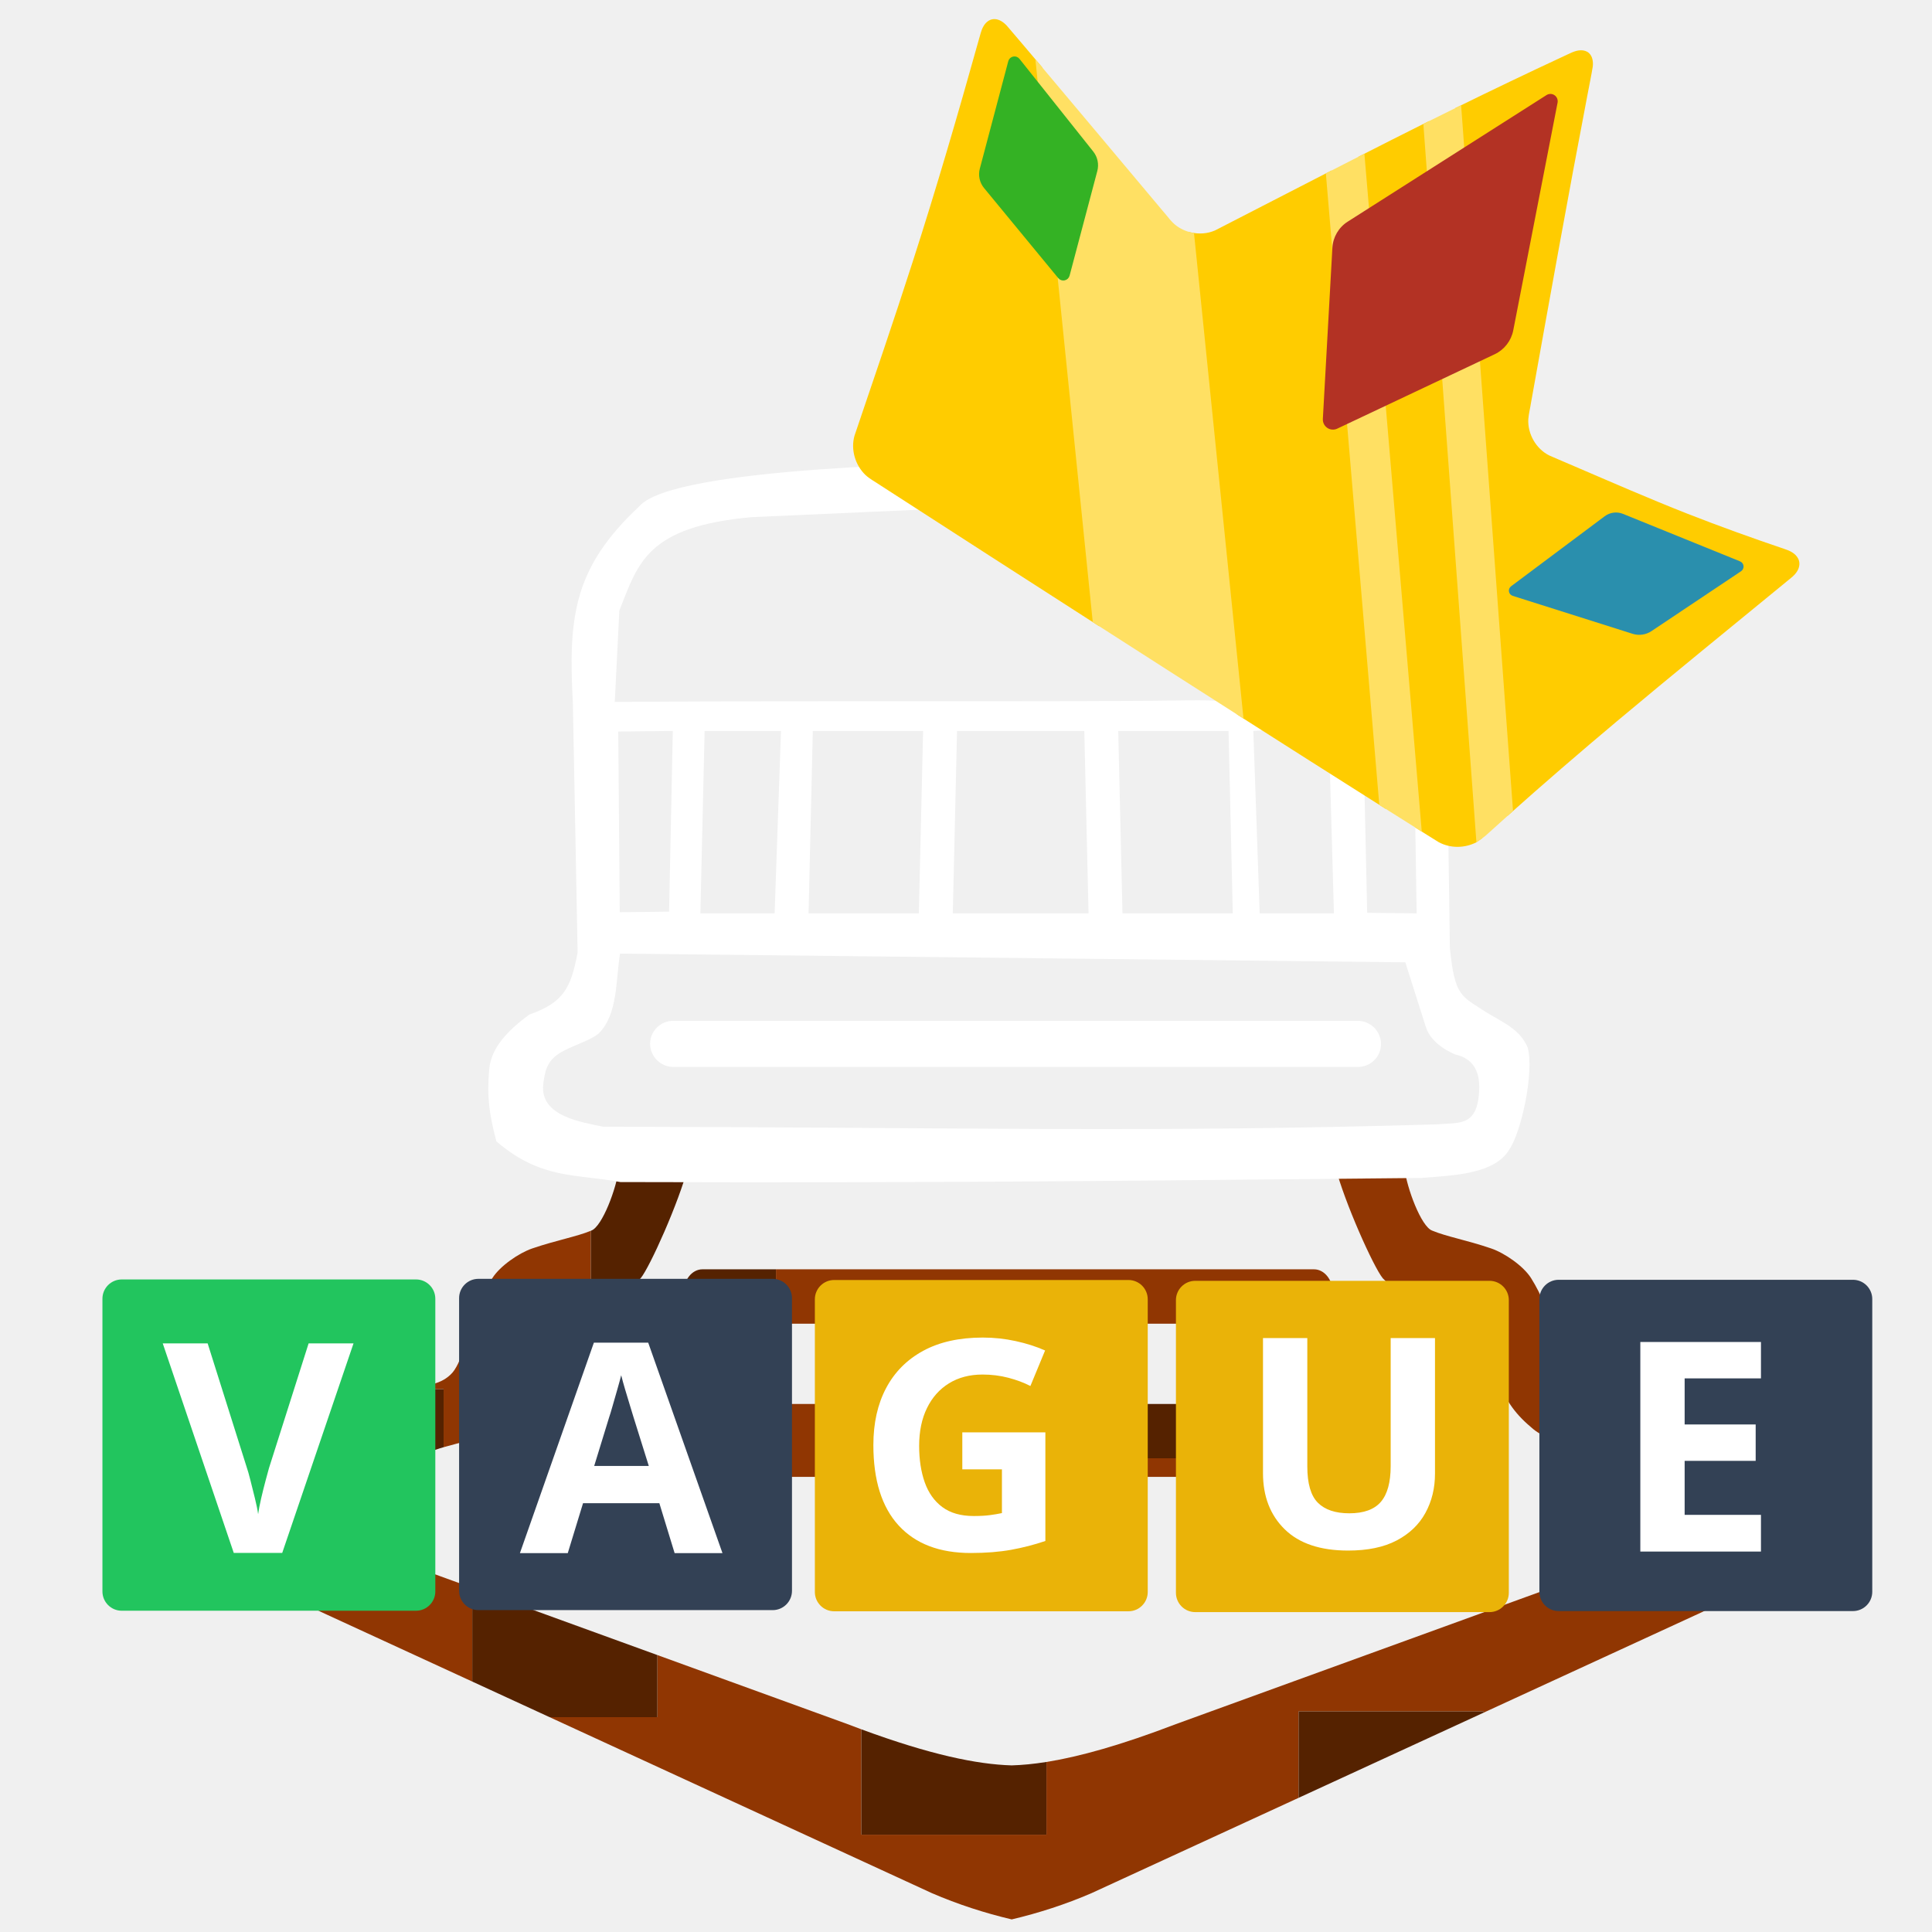
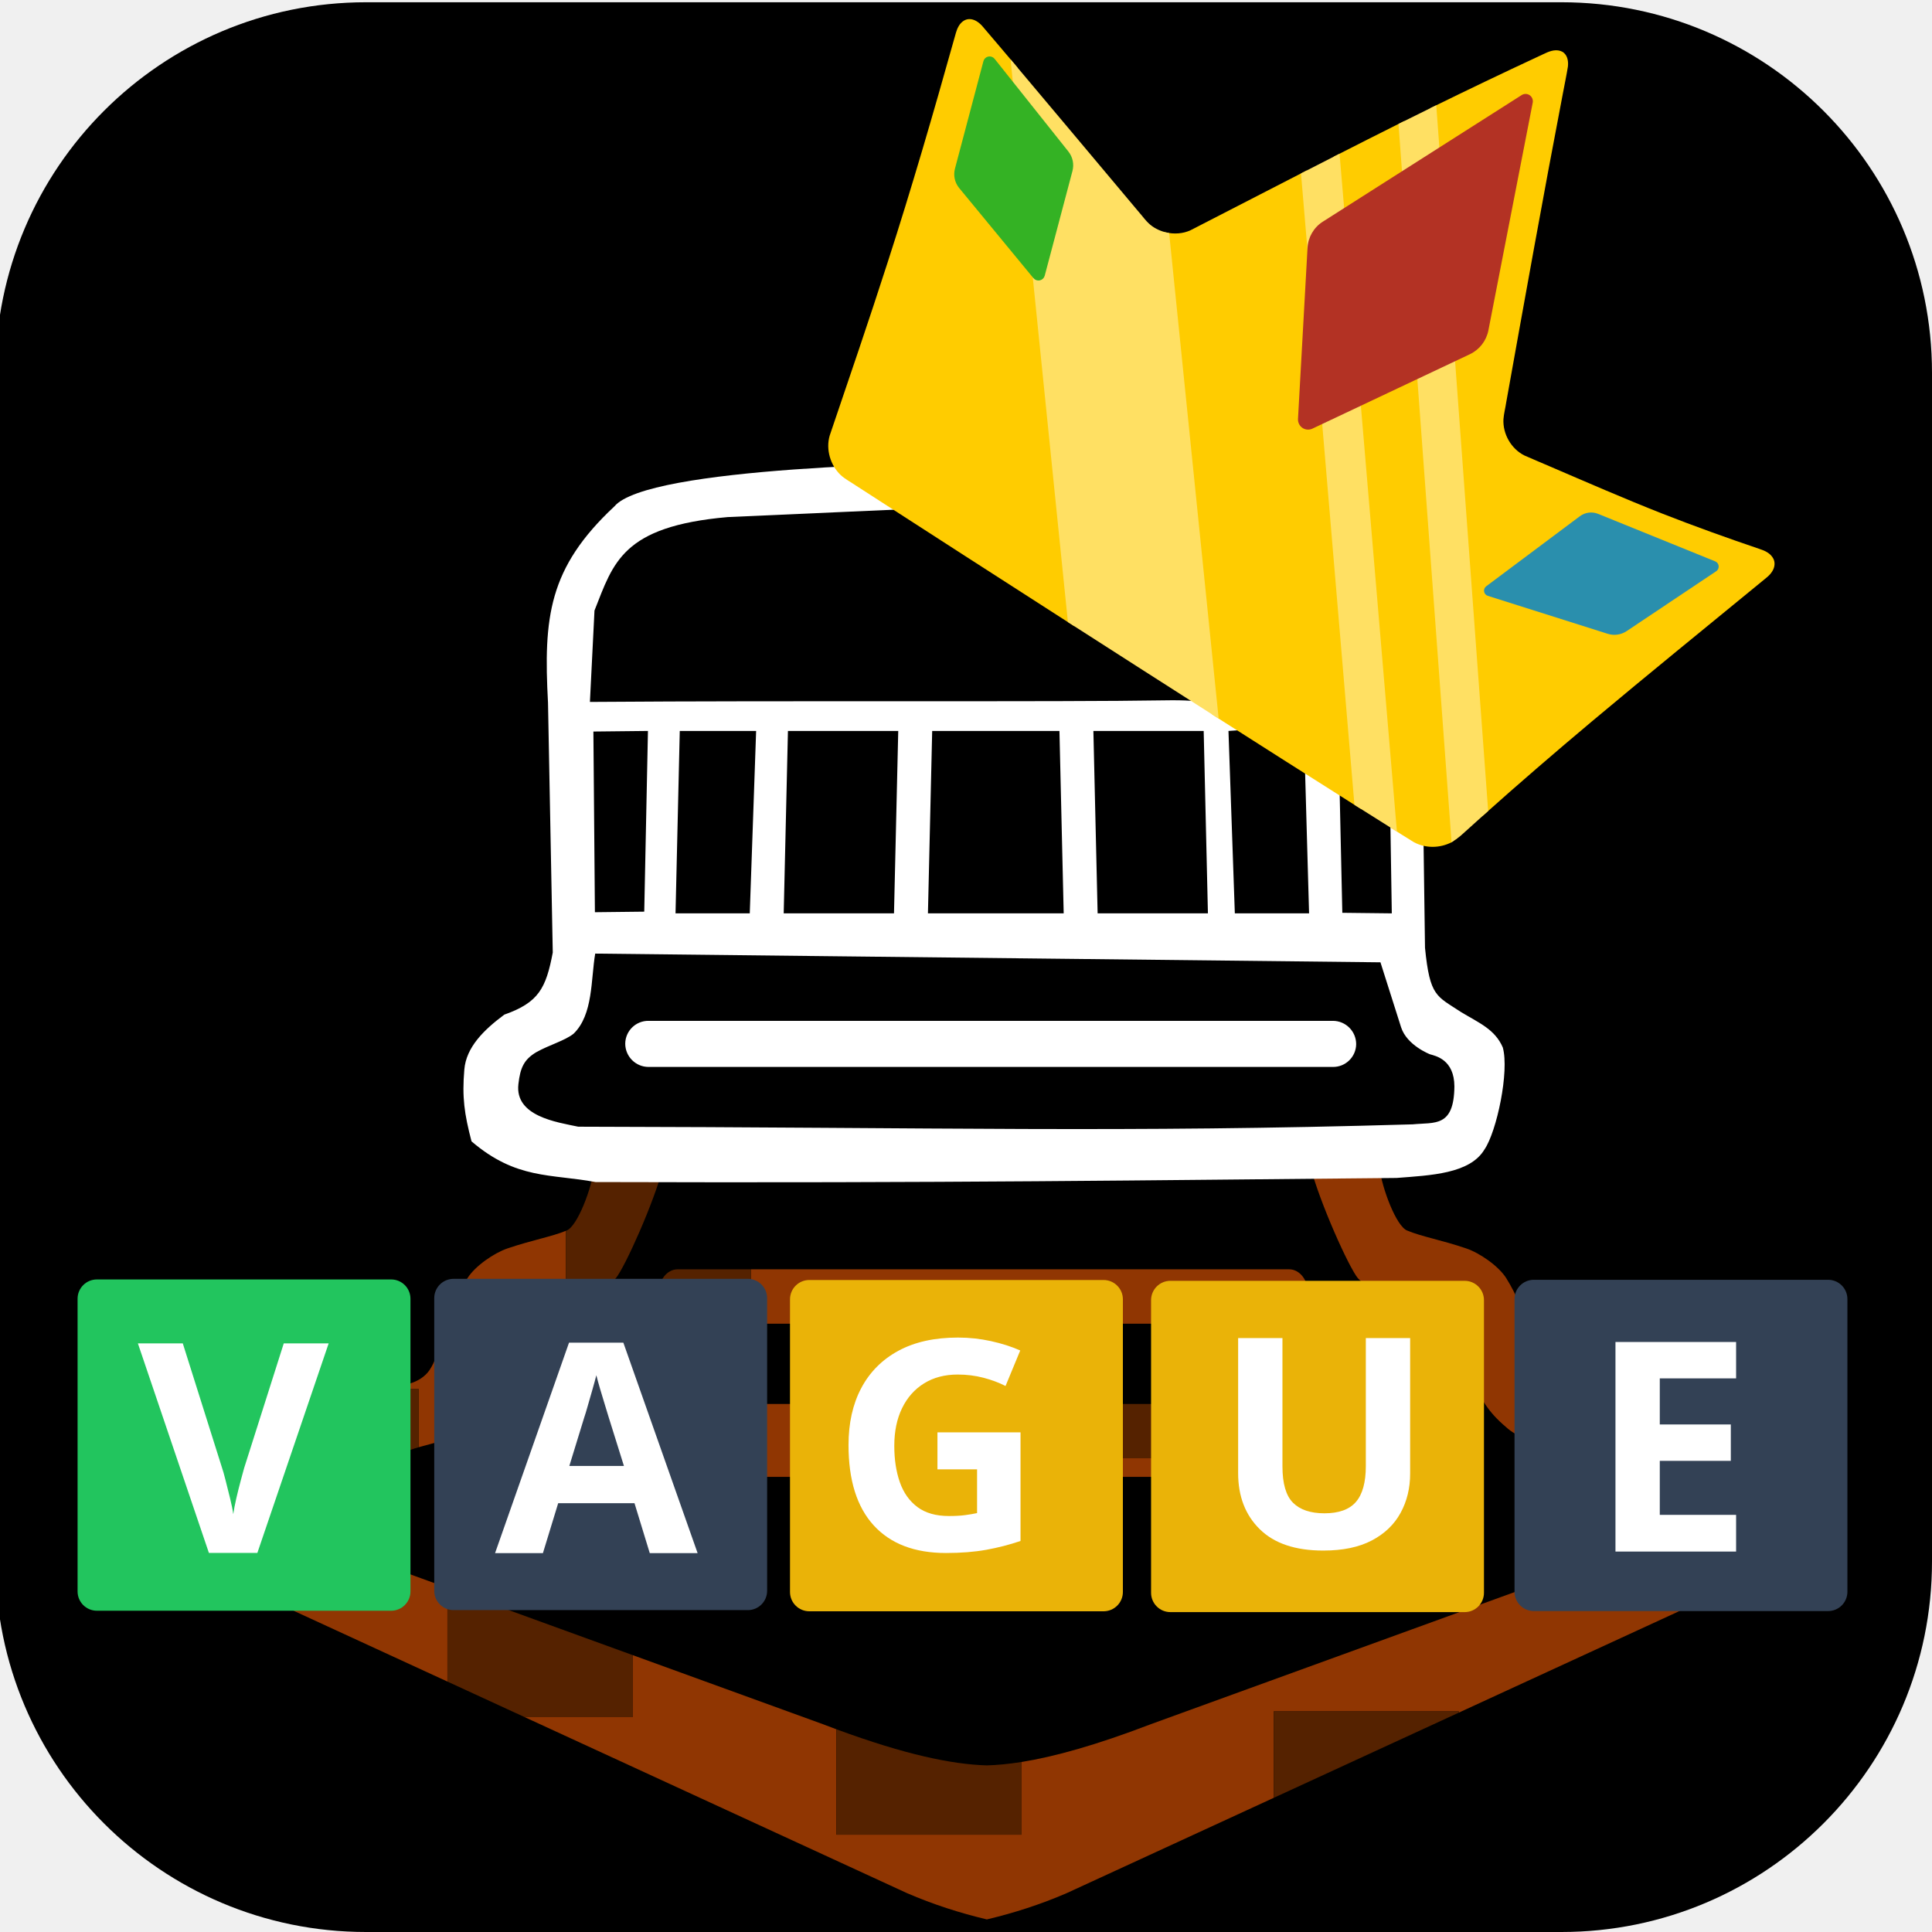
<svg xmlns="http://www.w3.org/2000/svg" xml:space="preserve" viewBox="0 0 1280 1280">
-   <path fill="#903602" d="M393.889 930.182a22.498 24.175 0 0 0-23.77 22.729 23.769 25.54 0 0 0 23.77 25.539h539.877a22.498 24.175 0 0 0 23.768-22.727 23.769 25.54 0 0 0-23.768-25.541H830.909v35.963H708.27v-35.963zm120.199-89.231v19.398h-61.277v.69a12.546 15.944 0 0 0 12.545 15.945h405.229a12.546 15.944 0 0 0 12.546-15.945v-4.143a12.546 15.944 0 0 0-12.546-15.945zm380.834-68.635c-3.472-.039-6.865.113-10.258.602 6.108 23.653 25.322 66.48 31.465 73.972 9.808 10.475 28.063 16.381 48.492 20.903 6.272 1.387 13.93 6.918 16.506 12.8 11.802 26.949 9.21 44.848 33.196 64.932 1.757 1.634 3.684 3.02 5.738 4.219v-68.627h9.431c-3.565-10.887-8.137-23.258-15.136-34.358-5.027-7.97-17.51-16.6-26.446-19.642-16.284-5.545-29.508-7.811-39.091-11.82-7.245-2.672-16.767-28.1-18.356-41.403-13.994.373-25.124-1.462-35.54-1.578M1065.7 968.4c7.988 5.316 25.054 34.218 27.389 51.574.62 4.607-4.003 9.702-8.41 11.303l-305.597 110.982c-36.434 13.959-64.045 21.617-85.79 25.084v48.182h-122.64v-69.817a794 794 0 0 1-9.166-3.45l-125.963-45.745v41.158h-71.388l253.264 116.59c17.184 7.424 34.992 13.168 52.886 17.399 17.895-4.231 35.697-9.975 52.881-17.399l137.182-63.15v-57.264h122.64v.807l145.011-66.756c8.496-3.911 16.632-14.72 15.143-23.873-3.155-19.397-13.154-49.91-25.154-75.625zm-858.69 39.23c-4.553 13.623-7.963 26.468-9.578 36.398-1.49 9.154 6.645 19.963 15.14 23.873l100.316 46.18v-62.101l-56.994-20.7c-4.407-1.6-9.03-6.696-8.41-11.302.498-3.704 1.667-7.934 3.276-12.348zm184.439-192.204c-9.558 3.93-22.671 6.206-38.781 11.691-8.935 3.043-21.419 11.673-26.446 19.643-12.044 19.1-16.903 41.966-21.81 54.55-.939 2.409-2.926 6.134-4.633 8.071-7.119 8.082-17.768 8.81-28.92 10.129a47 47 0 0 0-4.746.834h27.777v38.469c11.35-3.287 23.858-5.38 32.362-13.287 23.984-20.085 21.395-37.984 33.197-64.932 2.576-5.882 10.236-11.413 16.508-12.8 9.413-2.084 18.362-4.462 26.238-7.444H391.45zm54.203-43.11c-4.31.048-8.74.392-13.445.75h23.668l.037-.148c-3.393-.49-6.788-.64-10.26-.602" />
-   <path fill="#520" d="M708.27 930.182v35.963h122.639v-35.963zm-242.915-89.231a12.546 15.944 0 0 0-12.545 15.945v3.453h61.277v-19.398zm394.997 292.899v57.264l122.639-56.457v-.807zm159.708-252.733v68.627c14.205 8.296 34.41 7.67 45.547 18.592l.096.064h52.287c-7.432-15.926-15.632-30.012-23.45-38.478-5.14-5.569-17.213-9.513-24.821-10.412-11.152-1.319-21.806-2.048-28.924-10.13-1.707-1.937-3.692-5.662-4.631-8.07-2.055-5.271-4.102-12.346-6.672-20.193zM570.656 1145.71v69.816h122.639v-48.181c-8.508 1.356-16.117 2.071-23.006 2.271-22.99-.668-54.007-7.07-99.633-23.906m-257.767-93.73v62.102l51.25 23.593h71.389v-41.158zm-46.776-131.636c-7.204 1.624-15.916 5.068-20.08 9.578-13.976 15.137-29.176 48.241-39.024 77.705h43.75c5.96-16.354 17.95-35.24 24.207-39.29 4.956-4.86 11.706-7.434 18.924-9.524v-38.47zm166.094-147.278c-6.67.508-13.89 1.047-22.096.828-1.588 13.303-11.109 38.731-18.353 41.402l-.309.13v44.923h10.746c9.218-3.49 16.963-7.81 22.252-13.459 6.13-7.476 25.279-50.14 31.428-73.824z" />
-   <path fill="#fff" d="M446.159 676.336h453.346c8.538 0 15.459 6.921 15.459 15.459-.104 8.433-7.025 15.186-15.459 15.082H446.16c-8.538 0-15.458-6.92-15.458-15.458.103-8.433 7.024-15.186 15.458-15.083m236.097-370.46 5.336 28.304-189.005 8.398c-70.091 6.154-75.71 30.317-88.255 61.925l-3.03 60.54c137.456-1.022 309.323.142 381.011-1.05 24.816-.426 44.39 1.576 63.127 18.873l-21.08 1.406 4.216 120.855h49.185l-2.81-99.776 22.66 1.348 2.178 98.057 32.779.37-1.647-104.957 21.87-.286 1.779 128.068c3.244 32.573 7.6 31.77 23.963 42.63 11.906 7.16 22.406 11.386 27.574 23.387 4.42 15.832-3.987 55.629-12.132 67.566-9.65 16.159-35.59 17.129-58.27 18.891-162.625 1.468-298.26 3.457-530.687 2.716-29.555-5.526-52.455-1.542-82.156-26.96-4.753-18.235-6.331-29.11-4.765-47.597 1.247-14.72 12.777-26.176 26.51-36.377 22.752-8.022 27.603-17.463 32.081-41.138l-3.153-165.456c-3.028-56.587.245-89.27 43.967-130.104 21.97-26.286 208.335-29.046 258.754-29.632zM409.603 484.662l1.008 119.707 32.684-.37 2.457-119.726zm57.229-.389-2.81 120.855h49.184l4.216-120.855zm71.67 0-2.811 120.855h73.075l2.81-120.855zm95.56 0-2.811 120.855h89.938l-2.81-120.855zm106.801 0 2.81 120.855h73.076l-2.81-120.855zm-330.052 147.51c-2.931 17.075-1.245 40.45-14.356 53.1-5.823 4.627-16.032 7.377-24.705 12.234-8.103 4.85-10.597 10.222-11.837 21.189-2.407 21.296 25.505 25.177 39.655 28.16 243.627.447 359.653 4.104 552.875-1.56 14.517-1.435 27.326 2.183 27.601-25.096-.07-17.926-12.579-20.255-16.161-21.317 0 0-15.25-5.83-19.147-17.863l-13.682-43.07z" />
-   <path fill="#fc0" d="M1047.36 33.307c-4.069.075-7.612 2.315-11.233 3.893-24.116 11.211-48.1 22.705-71.97 34.429l34.494 469.02c23.791-21.27 47.957-42.103 72.391-62.617 37.332-31.323 75.222-62.027 112.896-92.957 2.413-2.015 5.1-3.855 6.726-6.622 1.594-2.497 2.091-5.865.578-8.52-1.777-3.308-5.353-5.061-8.79-6.153-21.633-7.336-43.082-15.039-64.33-23.366-25.367-9.962-50.402-20.933-75.476-31.681-5.409-2.35-10.861-4.6-16.253-6.987-8.749-4.397-14.359-14.253-13.856-24.006.293-3.733 1.273-7.365 1.822-11.063 12.252-68.272 24.46-136.54 37.537-204.653 1.113-5.988 2.396-11.948 3.36-17.96.336-3.117-.1-6.674-2.52-8.909-1.417-1.346-3.465-1.86-5.377-1.848zM944.207 81.512c-14.738 7.356-29.427 14.808-44.105 22.283l37.617 444.496c5.15 3.205 10.256 6.485 15.431 9.648 7.795 4.228 17.227 4.075 25.038.08 1.125-.893 2.792-1.968 3.866-2.685-11.66-158.526-23.518-316.632-35.177-475.158zm-64.602 32.769c-24.801 12.723-49.556 25.538-74.362 38.25-5.103 2.38-10.995 2.684-16.44 1.43l-1.85-.352q16.298 159.866 32.601 319.73a25019 25019 0 0 0 98.502 62.57L882.26 112.917zM658.574 12.65c-3.18.046-5.812 2.433-7.208 5.136-1.405 2.541-1.91 5.437-2.776 8.18-13.821 49.356-28.127 98.608-43.886 147.393-12.415 38.596-25.546 76.934-38.575 115.32-2.608 9.143.471 19.507 7.29 26.044 3.037 2.798 6.765 4.659 10.14 6.995a63188 63188 0 0 0 144.732 93.208c-12.58-123.407-25.165-246.814-37.746-370.22-7.845-9.263-15.665-18.549-23.565-27.762-2.196-2.315-5.079-4.358-8.406-4.294" />
-   <path fill="#ffe063" d="m686.627 45.727 37.361 366.436c33.264 21.35 66.55 42.66 99.867 63.923L791.06 154.438c-3.954-.737-7.822-2.139-11.119-4.477-3.884-2.696-6.45-6.761-9.578-10.22-28.155-33.463-56.173-67.043-84.391-100.459zm214.67 57.459c-7.632 3.894-15.258 7.8-22.883 11.707l35.403 418.338 28.142 17.729q-19.007-224.564-38.01-449.127zm64.07-32.149a5291 5291 0 0 0-22.36 11.07c11.682 158.8 23.482 317.136 35.161 475.936 2.576-1.883 5.055-3.283 7.343-5.52 5.605-5.109 11.254-10.17 16.905-15.228l-34.387-467.57z" />
-   <path fill="#b33224" d="m1031.93 68.033-29.352 150.787a22.071 22.26 0 0 1-12.294 15.87l-104.349 49.308a6.684 6.741 0 0 1-9.509-6.483l6.315-113.332a21.726 21.912 0 0 1 10.095-17.3l131.784-83.901a4.825 4.866 0 0 1 7.31 5.052z" />
-   <path fill="#34b224" stroke="#34b224" stroke-width="1.405" d="M701.678 183.833 652.5 124.137a13.7 13.7 0 0 1-2.669-12.215l18.862-71.213a3.53 3.53 0 0 1 6.175-1.295l48.876 61.4a13.98 13.98 0 0 1 2.577 12.29l-18.375 69.36a3.605 3.605 0 0 1-6.268 1.37z" />
-   <path fill="#2a8fad" d="m1001.12 388.432 62.033-46.403a12.45 12.45 0 0 1 12.137-1.568l77.54 31.45a3.723 3.723 0 0 1 .669 6.547l-59.339 39.663a14.62 14.62 0 0 1-12.54 1.784l-79.429-25.144a3.608 3.608 0 0 1-1.072-6.33z" />
-   <rect width="220.544" height="219.489" x="67.864" y="847.663" fill="#22c55e" rx="12.8" />
-   <rect width="220.544" height="219.489" x="304.164" y="847.261" fill="#334155" rx="12.8" />
-   <rect width="220.544" height="219.489" x="539.864" y="848.031" fill="#eab308" rx="12.8" />
-   <rect width="220.544" height="219.489" x="779.088" y="848.577" fill="#eab308" rx="12.8" />
-   <g fill="#334155">
-     <rect width="220.544" height="219.489" x="1019.88" y="847.891" rx="12.8" />
-     <text xml:space="preserve" x="141.401" y="961.319" font-size="133.333" style="inline-size:0;white-space:pre" />
-   </g>
+   <rect width="1282.994" height="1278.503" x="-2.994" y="1.497" ry="245.52" style="fill:#000;fill-opacity:1" />
+   <path fill="#903602" d="M377.421 930.182a22.498 24.175 0 0 0-23.77 22.729 23.769 25.54 0 0 0 23.77 25.539h539.877a22.498 24.175 0 0 0 23.768-22.727 23.769 25.54 0 0 0-23.768-25.541H814.441v35.963H691.802v-35.963zm120.2-89.231v19.398h-61.278v.69a12.546 15.944 0 0 0 12.545 15.945h405.23a12.546 15.944 0 0 0 12.545-15.945v-4.143a12.546 15.944 0 0 0-12.546-15.945zm380.833-68.635c-3.472-.039-6.865.113-10.258.602 6.108 23.653 25.322 66.48 31.465 73.972 9.808 10.475 28.063 16.381 48.492 20.903 6.272 1.387 13.93 6.918 16.506 12.8 11.802 26.949 9.21 44.848 33.196 64.932 1.757 1.634 3.684 3.02 5.738 4.219v-68.627h9.431c-3.565-10.887-8.137-23.258-15.136-34.358-5.027-7.97-17.51-16.6-26.446-19.642-16.284-5.545-29.508-7.811-39.09-11.82-7.246-2.672-16.768-28.1-18.357-41.403-13.994.373-25.124-1.462-35.54-1.578M1049.232 968.4c7.988 5.316 25.054 34.218 27.39 51.574.62 4.607-4.004 9.702-8.41 11.303l-305.598 110.982c-36.434 13.959-64.045 21.617-85.79 25.084v48.182h-122.64v-69.817a794 794 0 0 1-9.166-3.45l-125.963-45.745v41.158h-71.388l253.264 116.59c17.184 7.424 34.992 13.168 52.886 17.399 17.895-4.231 35.697-9.975 52.881-17.399l137.182-63.15v-57.264h122.64v.807l145.011-66.756c8.496-3.911 16.632-14.72 15.143-23.873-3.155-19.397-13.154-49.91-25.154-75.625zm-858.69 39.23c-4.553 13.623-7.963 26.468-9.578 36.398-1.49 9.154 6.645 19.963 15.14 23.873l100.316 46.18v-62.101l-56.994-20.7c-4.407-1.6-9.03-6.696-8.41-11.302.498-3.704 1.667-7.934 3.276-12.348zm184.44-192.204c-9.559 3.93-22.672 6.206-38.782 11.691-8.935 3.043-21.419 11.673-26.446 19.643-12.044 19.1-16.903 41.966-21.81 54.55-.939 2.409-2.926 6.134-4.633 8.071-7.119 8.082-17.768 8.81-28.92 10.129a47 47 0 0 0-4.746.834h27.777v38.469c11.35-3.287 23.858-5.38 32.362-13.287 23.984-20.085 21.395-37.984 33.197-64.932 2.576-5.882 10.236-11.413 16.508-12.8 9.413-2.084 18.362-4.462 26.238-7.444h-10.745zm54.202-43.11c-4.31.048-8.74.392-13.445.75h23.668l.037-.148c-3.393-.49-6.788-.64-10.26-.602" />
+   <path fill="#520" d="M691.802 930.182v35.963h122.64v-35.963zm-242.915-89.231a12.546 15.944 0 0 0-12.545 15.945v3.453h61.277v-19.398zm394.997 292.899v57.264l122.64-56.457v-.807zm159.708-252.733v68.627c14.205 8.296 34.41 7.67 45.547 18.592l.096.064h52.287c-7.432-15.926-15.632-30.012-23.45-38.478-5.14-5.569-17.213-9.513-24.82-10.412-11.153-1.319-21.807-2.048-28.925-10.13-1.707-1.937-3.692-5.662-4.63-8.07-2.056-5.271-4.103-12.346-6.673-20.193zM554.188 1145.71v69.816h122.64v-48.181c-8.509 1.356-16.118 2.071-23.007 2.271-22.99-.668-54.007-7.07-99.633-23.906m-257.767-93.73v62.102l51.25 23.593h71.39v-41.158zm-46.776-131.636c-7.204 1.624-15.916 5.068-20.08 9.578-13.976 15.137-29.176 48.241-39.024 77.705h43.75c5.96-16.354 17.95-35.24 24.207-39.29 4.956-4.86 11.706-7.434 18.924-9.524v-38.47zM415.74 773.066c-6.67.508-13.89 1.047-22.096.828-1.588 13.303-11.109 38.731-18.353 41.402l-.309.13v44.923h10.746c9.218-3.49 16.963-7.81 22.252-13.459 6.13-7.476 25.28-50.14 31.428-73.824z" />
+   <path fill="#fff" d="M429.691 676.336h453.346c8.538 0 15.46 6.921 15.46 15.459-.105 8.433-7.026 15.186-15.46 15.082H429.692c-8.538 0-15.458-6.92-15.458-15.458.103-8.433 7.024-15.186 15.458-15.083m236.097-370.46 5.336 28.304-189.005 8.398c-70.09 6.154-75.71 30.317-88.255 61.925l-3.03 60.54c137.456-1.022 309.323.142 381.011-1.05 24.816-.426 44.39 1.576 63.127 18.873l-21.08 1.406 4.216 120.855h49.185l-2.81-99.776 22.66 1.348 2.178 98.057 32.78.37-1.648-104.957 21.87-.286 1.78 128.068c3.243 32.573 7.6 31.77 23.962 42.63 11.906 7.16 22.406 11.386 27.574 23.387 4.42 15.832-3.987 55.629-12.132 67.566-9.65 16.159-35.59 17.129-58.27 18.891-162.625 1.468-298.26 3.457-530.687 2.716-29.555-5.526-52.455-1.542-82.156-26.96-4.753-18.235-6.33-29.11-4.765-47.597 1.247-14.72 12.777-26.176 26.51-36.377 22.752-8.022 27.603-17.463 32.081-41.138l-3.153-165.456c-3.028-56.587.245-89.27 43.967-130.104 21.97-26.286 208.335-29.046 258.754-29.632zM393.135 484.662l1.008 119.707 32.684-.37 2.457-119.726zm57.23-.389-2.81 120.855h49.183l4.216-120.855zm71.67 0-2.812 120.855h73.075l2.81-120.855zm95.56 0-2.812 120.855h89.938l-2.81-120.855zm106.8 0 2.81 120.855h73.076l-2.81-120.855zm-330.052 147.51c-2.93 17.075-1.245 40.45-14.356 53.1-5.823 4.627-16.032 7.377-24.705 12.234-8.103 4.85-10.597 10.222-11.837 21.189-2.407 21.296 25.505 25.177 39.655 28.16 243.627.447 359.653 4.104 552.875-1.56 14.517-1.435 27.326 2.183 27.601-25.096-.07-17.926-12.579-20.255-16.16-21.317 0 0-15.25-5.83-19.148-17.863l-13.682-43.07z" />
+   <path fill="#fc0" d="M1030.892 33.307c-4.069.075-7.612 2.315-11.233 3.893-24.116 11.211-48.1 22.705-71.97 34.429l34.494 469.02c23.791-21.27 47.957-42.103 72.391-62.617 37.332-31.323 75.222-62.027 112.896-92.957 2.413-2.015 5.1-3.855 6.726-6.622 1.594-2.497 2.091-5.865.578-8.52-1.777-3.308-5.353-5.061-8.79-6.153-21.633-7.336-43.082-15.039-64.33-23.366-25.367-9.962-50.402-20.933-75.476-31.681-5.409-2.35-10.86-4.6-16.253-6.987-8.749-4.397-14.359-14.253-13.856-24.006.293-3.733 1.273-7.365 1.822-11.063 12.252-68.272 24.46-136.54 37.537-204.653 1.113-5.988 2.396-11.948 3.36-17.96.336-3.117-.1-6.674-2.52-8.909-1.417-1.346-3.465-1.86-5.377-1.848zM927.74 81.512c-14.738 7.356-29.427 14.808-44.105 22.283l37.617 444.496c5.15 3.205 10.256 6.485 15.431 9.648 7.795 4.228 17.227 4.075 25.038.08 1.125-.893 2.792-1.968 3.866-2.685-11.66-158.526-23.518-316.632-35.177-475.158zm-64.602 32.769c-24.8 12.723-49.556 25.538-74.362 38.25-5.103 2.38-10.995 2.684-16.44 1.43l-1.85-.352q16.298 159.866 32.601 319.73a25019 25019 0 0 0 98.502 62.57l-35.796-422.992zM642.107 12.65c-3.18.046-5.813 2.433-7.209 5.136-1.405 2.541-1.91 5.437-2.776 8.18-13.82 49.356-28.127 98.608-43.886 147.393-12.415 38.596-25.546 76.934-38.575 115.32-2.608 9.143.471 19.507 7.29 26.044 3.037 2.798 6.765 4.659 10.14 6.995a63188 63188 0 0 0 144.732 93.208c-12.58-123.407-25.165-246.814-37.746-370.22-7.845-9.263-15.665-18.549-23.565-27.762-2.196-2.315-5.079-4.358-8.406-4.294" />
+   <path fill="#ffe063" d="m670.16 45.727 37.36 366.436c33.264 21.35 66.55 42.66 99.867 63.923l-32.795-321.648c-3.954-.737-7.822-2.139-11.119-4.477-3.884-2.696-6.45-6.761-9.578-10.22-28.155-33.463-56.173-67.043-84.39-100.459zm214.67 57.459c-7.633 3.894-15.259 7.8-22.884 11.707l35.403 418.338 28.142 17.729q-19.007-224.564-38.01-449.127zm64.07-32.149a5291 5291 0 0 0-22.36 11.07c11.681 158.8 23.481 317.136 35.16 475.936 2.576-1.883 5.055-3.283 7.343-5.52 5.605-5.109 11.254-10.17 16.905-15.228l-34.387-467.57z" />
+   <path fill="#b33224" d="M1015.462 68.033 986.11 218.82a22.071 22.26 0 0 1-12.294 15.87l-104.349 49.308a6.684 6.741 0 0 1-9.509-6.483l6.315-113.332a21.726 21.912 0 0 1 10.095-17.3l131.784-83.901a4.825 4.866 0 0 1 7.31 5.052z" />
+   <path fill="#34b224" stroke="#34b224" stroke-width="1.405" d="m685.21 183.833-49.178-59.696a13.7 13.7 0 0 1-2.669-12.215l18.862-71.213a3.53 3.53 0 0 1 6.175-1.295l48.876 61.4a13.98 13.98 0 0 1 2.577 12.29l-18.375 69.36a3.605 3.605 0 0 1-6.268 1.37z" />
+   <path fill="#2a8fad" d="m984.652 388.432 62.033-46.403a12.45 12.45 0 0 1 12.137-1.568l77.54 31.45a3.723 3.723 0 0 1 .67 6.547l-59.34 39.663a14.62 14.62 0 0 1-12.54 1.784l-79.429-25.144a3.608 3.608 0 0 1-1.072-6.33z" />
+   <rect width="220.544" height="219.489" x="51.396" y="847.663" fill="#22c55e" rx="12.8" />
+   <rect width="220.544" height="219.489" x="287.696" y="847.261" fill="#334155" rx="12.8" />
+   <rect width="220.544" height="219.489" x="523.396" y="848.031" fill="#eab308" rx="12.8" />
+   <rect width="220.544" height="219.489" x="762.62" y="848.577" fill="#eab308" rx="12.8" />
+   <rect width="220.544" height="219.489" x="1019.88" y="847.891" fill="#334155" rx="12.8" transform="translate(-16.468)" />
  <g fill="#fff" font-family="'Plus Jakarta Sans'" font-size="194.472" font-weight="bold">
-     <text xml:space="preserve" x="107.815" y="1028.854" style="font-variant-caps:normal;font-variant-east-asian:normal;font-variant-ligatures:normal;font-variant-numeric:normal">
+     <text xml:space="preserve" x="107.815" y="1028.854" style="font-variant-ligatures:normal;font-variant-caps:normal;font-variant-numeric:normal;font-variant-east-asian:normal" transform="translate(-16.468)">
      <tspan x="107.815" y="1028.854">V</tspan>
    </text>
-     <text xml:space="preserve" x="344.466" y="1028.972" style="font-variant-caps:normal;font-variant-east-asian:normal;font-variant-ligatures:normal;font-variant-numeric:normal">
+     <text xml:space="preserve" x="344.466" y="1028.972" style="font-variant-ligatures:normal;font-variant-caps:normal;font-variant-numeric:normal;font-variant-east-asian:normal" transform="translate(-16.468)">
      <tspan x="344.466" y="1028.972">A</tspan>
    </text>
-     <text xml:space="preserve" x="567.35" y="1026.963" style="font-variant-caps:normal;font-variant-east-asian:normal;font-variant-ligatures:normal;font-variant-numeric:normal">
+     <text xml:space="preserve" x="567.35" y="1026.963" style="font-variant-ligatures:normal;font-variant-caps:normal;font-variant-numeric:normal;font-variant-east-asian:normal" transform="translate(-16.468)">
      <tspan x="567.35" y="1026.963">G</tspan>
    </text>
-     <text xml:space="preserve" x="820.234" y="1025.351" style="font-variant-caps:normal;font-variant-east-asian:normal;font-variant-ligatures:normal;font-variant-numeric:normal">
+     <text xml:space="preserve" x="820.234" y="1025.351" style="font-variant-ligatures:normal;font-variant-caps:normal;font-variant-numeric:normal;font-variant-east-asian:normal" transform="translate(-16.468)">
      <tspan x="820.234" y="1025.351">U</tspan>
    </text>
-     <text xml:space="preserve" x="1069.257" y="1027.945" style="font-variant-caps:normal;font-variant-east-asian:normal;font-variant-ligatures:normal;font-variant-numeric:normal">
+     <text xml:space="preserve" x="1069.257" y="1027.945" style="font-variant-ligatures:normal;font-variant-caps:normal;font-variant-numeric:normal;font-variant-east-asian:normal" transform="translate(-16.468)">
      <tspan x="1069.257" y="1027.945">E</tspan>
    </text>
  </g>
</svg>
